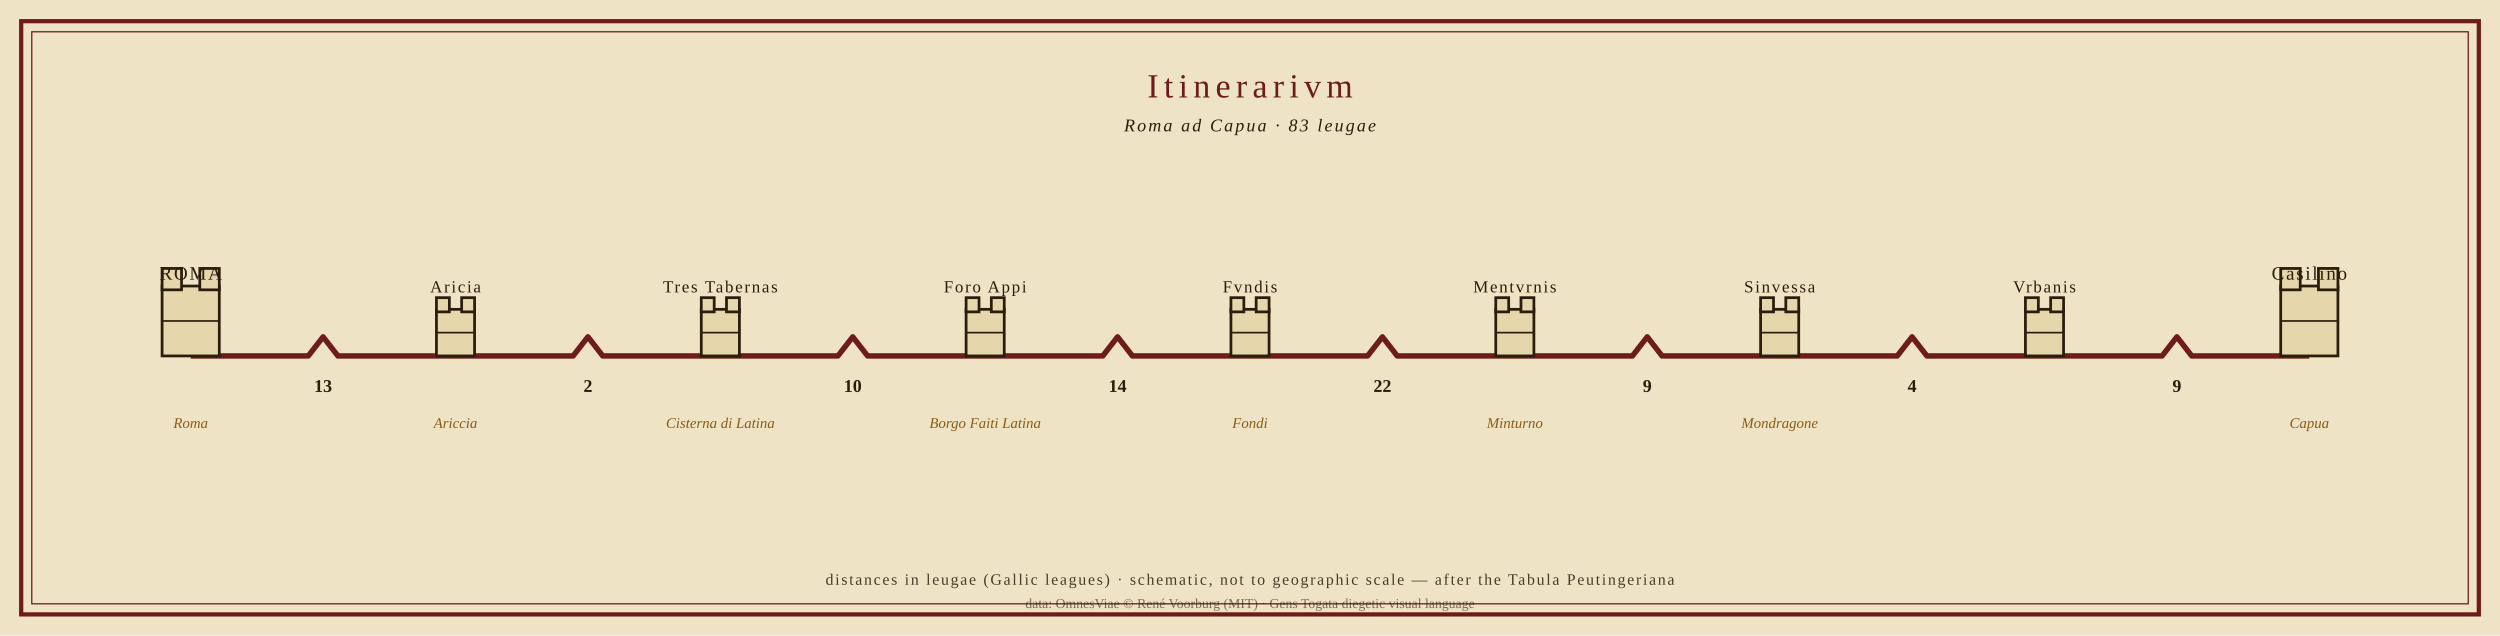
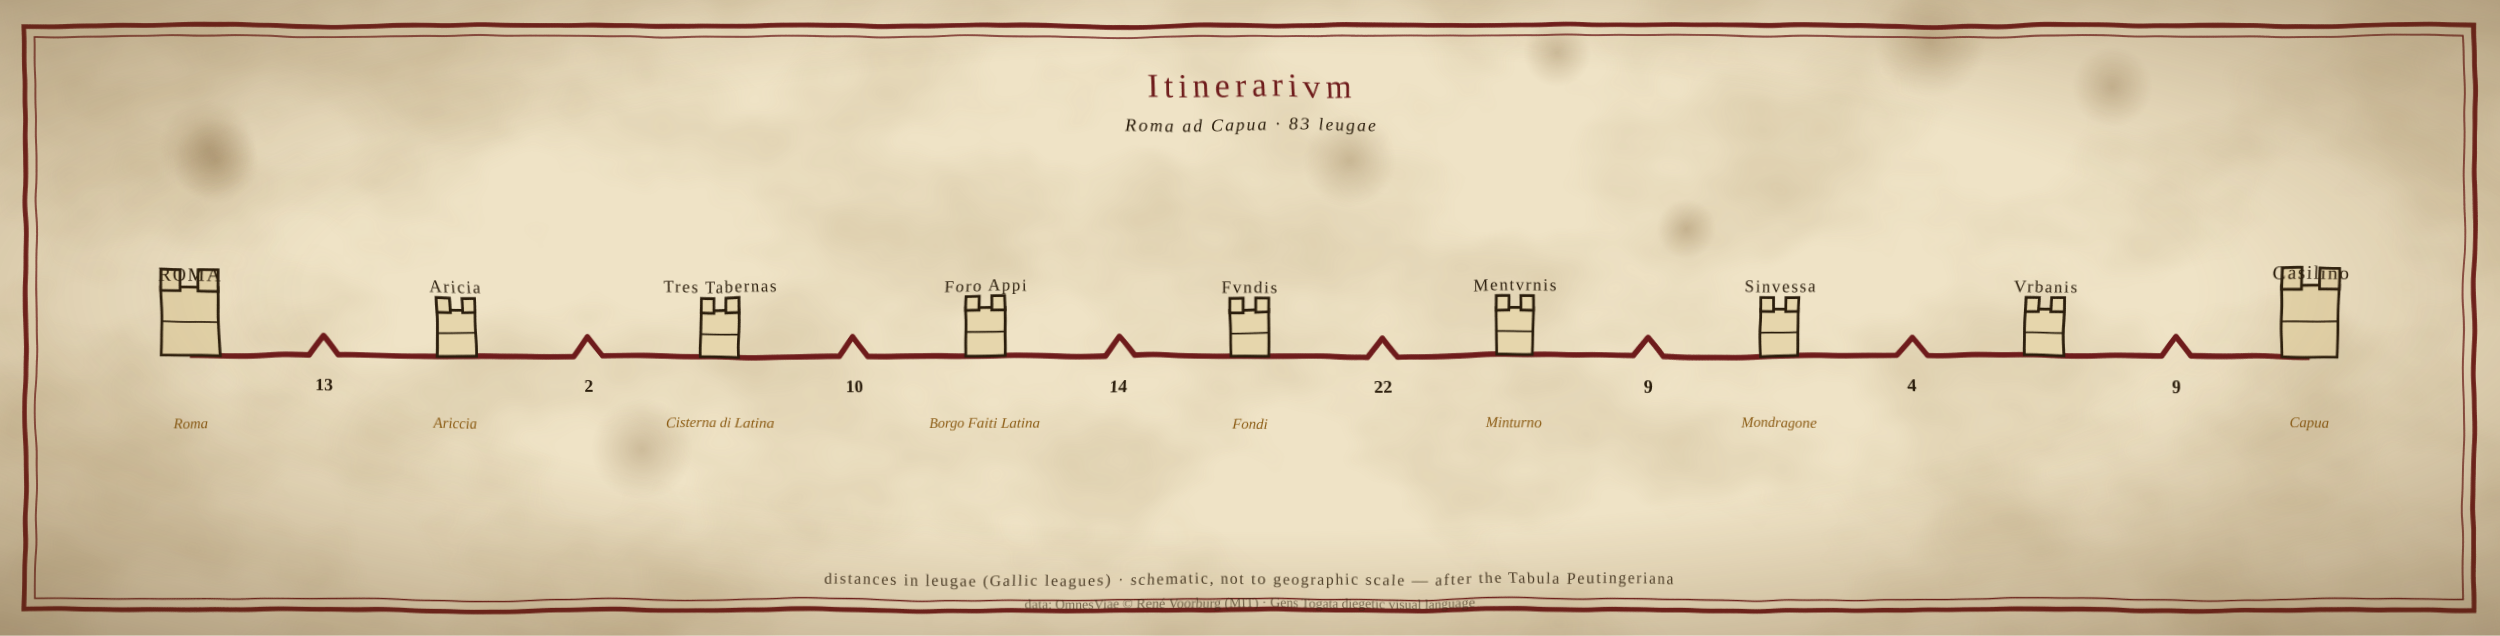
<svg xmlns="http://www.w3.org/2000/svg" viewBox="0 0 1180 300" width="1180" height="300">
  <defs>
    <pattern id="mosaic" width="9" height="9" patternUnits="userSpaceOnUse">
      <rect width="9" height="9" fill="#e6d6ac" />
      <path d="M0 0H9M0 4.5H9M0 0V9M4.5 0V9" stroke="#2a1d0c" stroke-width="0.35" opacity="0.5" />
      <circle cx="4.5" cy="4.5" r="0.5" fill="#2a1d0c" opacity="0.5" />
    </pattern>
    <pattern id="water" width="14" height="7" patternUnits="userSpaceOnUse">
      <rect width="14" height="7" fill="#6f8d7e" />
      <path d="M0 2 q3.5 -2 7 0 t7 0 M0 5 q3.5 -2 7 0 t7 0" fill="none" stroke="#577567" stroke-width="0.7" />
    </pattern>
    <pattern id="garden" width="16" height="16" patternUnits="userSpaceOnUse">
      <rect width="16" height="16" fill="#8a9a62" opacity="0.32" />
      <path d="M4 11 V6 M2.5 8 L4 6 L5.5 8 M12 13 V8 M10.5 10 L12 8 L13.5 10" stroke="#8a9a62" stroke-width="0.8" fill="none" opacity="0.9" />
      <circle cx="9" cy="3" r="0.7" fill="#8a9a62" />
      <circle cx="2" cy="14" r="0.7" fill="#8a9a62" />
    </pattern>
    <pattern id="hypocaust" width="10" height="10" patternUnits="userSpaceOnUse">
      <rect width="10" height="10" fill="#e6d6ac" />
      <rect x="3" y="3" width="4" height="4" fill="none" stroke="#2a1d0c" stroke-width="0.4" opacity="0.6" />
    </pattern>
    <g id="columna">
      <circle r="3.1" fill="#3a2a14" />
      <circle r="1.4" fill="#efe3c6" />
    </g>
+     <filter id="rough" x="-4%" y="-4%" width="108%" height="108%">
+       <feTurbulence type="fractalNoise" baseFrequency="0.013 0.017" numOctaves="3" seed="11" result="n" />
+       <feDisplacementMap in="SourceGraphic" in2="n" scale="2.6" xChannelSelector="R" yChannelSelector="G" />
+     </filter>
+     <filter id="roughmap" x="-4%" y="-4%" width="108%" height="108%">
+       <feTurbulence type="fractalNoise" baseFrequency="0.016 0.02" numOctaves="3" seed="5" result="n" />
+       <feDisplacementMap in="SourceGraphic" in2="n" scale="3.1" xChannelSelector="R" yChannelSelector="G" />
+     </filter>
+     <filter id="mottle">
+       <feTurbulence type="fractalNoise" baseFrequency="0.009 0.013" numOctaves="4" seed="8" result="t" />
+       <feColorMatrix in="t" type="matrix" values="0 0 0 0 0.42  0 0 0 0 0.31  0 0 0 0 0.15  0 0 0 1.4 -0.55" />
+     </filter>
+     <radialGradient id="age" cx="50%" cy="46%" r="75%">
+       <stop offset="50%" stop-color="#6e4a1b" stop-opacity="0" />
+       <stop offset="100%" stop-color="#4e3312" stop-opacity="0.44" />
+     </radialGradient>
+     <radialGradient id="stain" cx="50%" cy="50%" r="50%">
+       <stop offset="0%" stop-color="#6b4a1e" stop-opacity="0.26" />
+       <stop offset="65%" stop-color="#6b4a1e" stop-opacity="0.09" />
+       <stop offset="100%" stop-color="#6b4a1e" stop-opacity="0" />
+     </radialGradient>
  </defs>
  <rect width="1180" height="300" fill="#efe3c6" />
-   <rect x="10" y="10" width="1160" height="280" fill="none" stroke="#6e1b1b" stroke-width="2" />
-   <rect x="15" y="15" width="1150" height="270" fill="none" stroke="#6e1b1b" stroke-width="0.6" />
-   <text x="590.0" y="46" font-family="'Gentium Book Basic','Times New Roman','DejaVu Serif',serif" font-size="16" fill="#6e1b1b" text-anchor="middle" letter-spacing="2.5" style="text-transform:uppercase">Itinerarivm</text>
-   <text x="590.0" y="62" font-family="'Gentium Book Basic','Times New Roman','DejaVu Serif',serif" font-size="8.5" fill="#2a1d0c" text-anchor="middle" font-style="italic" letter-spacing="1">Roma ad Capua · 83 leugae</text>
-   <path d="M 90.0 168.0 L 145.5 168.0 L 152.5 159.0 L 159.5 168.0 L 215.0 168.0 L 270.5 168.0 L 277.5 159.0 L 284.5 168.0 L 340.0 168.0 L 395.5 168.0 L 402.5 159.0 L 409.5 168.0 L 465.0 168.0 L 520.5 168.0 L 527.5 159.0 L 534.5 168.0 L 590.0 168.0 L 645.5 168.0 L 652.5 159.0 L 659.5 168.0 L 715.0 168.0 L 770.5 168.0 L 777.5 159.0 L 784.5 168.0 L 840.0 168.0 L 895.5 168.0 L 902.5 159.0 L 909.5 168.0 L 965.0 168.0 L 1020.5 168.0 L 1027.5 159.0 L 1034.5 168.0 L 1090.0 168.0" fill="none" stroke="#6e1b1b" stroke-width="2.6" stroke-linejoin="round" />
-   <text x="152.5" y="185.0" font-family="'Gentium Book Basic','Times New Roman','DejaVu Serif',serif" font-size="8.5" fill="#2a1d0c" text-anchor="middle" font-weight="bold">13</text>
-   <text x="277.5" y="185.0" font-family="'Gentium Book Basic','Times New Roman','DejaVu Serif',serif" font-size="8.5" fill="#2a1d0c" text-anchor="middle" font-weight="bold">2</text>
-   <text x="402.5" y="185.0" font-family="'Gentium Book Basic','Times New Roman','DejaVu Serif',serif" font-size="8.5" fill="#2a1d0c" text-anchor="middle" font-weight="bold">10</text>
-   <text x="527.5" y="185.0" font-family="'Gentium Book Basic','Times New Roman','DejaVu Serif',serif" font-size="8.5" fill="#2a1d0c" text-anchor="middle" font-weight="bold">14</text>
-   <text x="652.5" y="185.0" font-family="'Gentium Book Basic','Times New Roman','DejaVu Serif',serif" font-size="8.5" fill="#2a1d0c" text-anchor="middle" font-weight="bold">22</text>
-   <text x="777.5" y="185.0" font-family="'Gentium Book Basic','Times New Roman','DejaVu Serif',serif" font-size="8.5" fill="#2a1d0c" text-anchor="middle" font-weight="bold">9</text>
-   <text x="902.5" y="185.0" font-family="'Gentium Book Basic','Times New Roman','DejaVu Serif',serif" font-size="8.5" fill="#2a1d0c" text-anchor="middle" font-weight="bold">4</text>
-   <text x="1027.5" y="185.0" font-family="'Gentium Book Basic','Times New Roman','DejaVu Serif',serif" font-size="8.5" fill="#2a1d0c" text-anchor="middle" font-weight="bold">9</text>
-   <g transform="translate(90.0,168.0)">
-     <rect x="-13.5" y="-33.0" width="27.0" height="33.0" fill="#e6d6ac" stroke="#2a1d0c" stroke-width="1.3" />
-     <rect x="-13.5" y="-41.3" width="9.2" height="10.1" fill="#e6d6ac" stroke="#2a1d0c" stroke-width="1.3" />
-     <rect x="4.3" y="-41.3" width="9.2" height="10.1" fill="#e6d6ac" stroke="#2a1d0c" stroke-width="1.3" />
-     <line x1="-13.5" y1="-16.5" x2="13.5" y2="-16.5" stroke="#2a1d0c" stroke-width="0.8" />
+   <rect width="1180" height="300" filter="url(#mottle)" opacity="0.5" />
+   <circle cx="735" cy="25" r="16" fill="url(#stain)" />
+   <circle cx="303" cy="212" r="24" fill="url(#stain)" />
+   <circle cx="997" cy="41" r="19" fill="url(#stain)" />
+   <circle cx="102" cy="76" r="20" fill="url(#stain)" />
+   <circle cx="98" cy="70" r="23" fill="url(#stain)" />
+   <circle cx="637" cy="76" r="22" fill="url(#stain)" />
+   <circle cx="911" cy="20" r="26" fill="url(#stain)" />
+   <circle cx="796" cy="108" r="14" fill="url(#stain)" />
+   <g filter="url(#roughmap)">
+     <rect x="12" y="12" width="1156" height="276" fill="none" stroke="#6e1b1b" stroke-width="2.2" />
+     <rect x="17" y="17" width="1146" height="266" fill="none" stroke="#6e1b1b" stroke-width="0.7" />
+     <text x="590.0" y="46" font-family="'Gentium Book Basic','Times New Roman','DejaVu Serif',serif" font-size="16" fill="#6e1b1b" text-anchor="middle" letter-spacing="2.5" style="text-transform:uppercase">Itinerarivm</text>
+     <text x="590.0" y="62" font-family="'Gentium Book Basic','Times New Roman','DejaVu Serif',serif" font-size="8.5" fill="#2a1d0c" text-anchor="middle" font-style="italic" letter-spacing="1">Roma ad Capua · 83 leugae</text>
+     <path d="M 90.0 168.0 L 145.5 168.0 L 152.5 159.0 L 159.5 168.0 L 215.0 168.0 L 270.5 168.0 L 277.5 159.0 L 284.5 168.0 L 340.0 168.0 L 395.5 168.0 L 402.5 159.0 L 409.5 168.0 L 465.0 168.0 L 520.5 168.0 L 527.5 159.0 L 534.5 168.0 L 590.0 168.0 L 645.5 168.0 L 652.5 159.0 L 659.5 168.0 L 715.0 168.0 L 770.5 168.0 L 777.5 159.0 L 784.5 168.0 L 840.0 168.0 L 895.5 168.0 L 902.5 159.0 L 909.5 168.0 L 965.0 168.0 L 1020.5 168.0 L 1027.5 159.0 L 1034.5 168.0 L 1090.0 168.0" fill="none" stroke="#6e1b1b" stroke-width="2.6" stroke-linejoin="round" />
+     <text x="152.5" y="185.0" font-family="'Gentium Book Basic','Times New Roman','DejaVu Serif',serif" font-size="8.5" fill="#2a1d0c" text-anchor="middle" font-weight="bold">13</text>
+     <text x="277.5" y="185.0" font-family="'Gentium Book Basic','Times New Roman','DejaVu Serif',serif" font-size="8.5" fill="#2a1d0c" text-anchor="middle" font-weight="bold">2</text>
+     <text x="402.5" y="185.0" font-family="'Gentium Book Basic','Times New Roman','DejaVu Serif',serif" font-size="8.5" fill="#2a1d0c" text-anchor="middle" font-weight="bold">10</text>
+     <text x="527.5" y="185.0" font-family="'Gentium Book Basic','Times New Roman','DejaVu Serif',serif" font-size="8.5" fill="#2a1d0c" text-anchor="middle" font-weight="bold">14</text>
+     <text x="652.5" y="185.0" font-family="'Gentium Book Basic','Times New Roman','DejaVu Serif',serif" font-size="8.5" fill="#2a1d0c" text-anchor="middle" font-weight="bold">22</text>
+     <text x="777.5" y="185.0" font-family="'Gentium Book Basic','Times New Roman','DejaVu Serif',serif" font-size="8.5" fill="#2a1d0c" text-anchor="middle" font-weight="bold">9</text>
+     <text x="902.5" y="185.0" font-family="'Gentium Book Basic','Times New Roman','DejaVu Serif',serif" font-size="8.5" fill="#2a1d0c" text-anchor="middle" font-weight="bold">4</text>
+     <text x="1027.5" y="185.0" font-family="'Gentium Book Basic','Times New Roman','DejaVu Serif',serif" font-size="8.5" fill="#2a1d0c" text-anchor="middle" font-weight="bold">9</text>
+     <g transform="translate(90.0,168.0)">
+       <rect x="-13.5" y="-33.0" width="27.0" height="33.0" fill="#e6d6ac" stroke="#2a1d0c" stroke-width="1.3" />
+       <rect x="-13.5" y="-41.3" width="9.2" height="10.1" fill="#e6d6ac" stroke="#2a1d0c" stroke-width="1.3" />
+       <rect x="4.3" y="-41.3" width="9.2" height="10.1" fill="#e6d6ac" stroke="#2a1d0c" stroke-width="1.3" />
+       <line x1="-13.5" y1="-16.5" x2="13.5" y2="-16.5" stroke="#2a1d0c" stroke-width="0.8" />
+     </g>
+     <text x="90.0" y="132.0" font-family="'Gentium Book Basic','Times New Roman','DejaVu Serif',serif" font-size="9" fill="#2a1d0c" text-anchor="middle" letter-spacing="0.8">ROMA</text>
+     <text x="90.0" y="202.0" font-family="'Gentium Book Basic','Times New Roman','DejaVu Serif',serif" font-size="7" fill="#8a5a12" text-anchor="middle" font-style="italic">Roma</text>
+     <g transform="translate(215.0,168.0)">
+       <rect x="-9.0" y="-22.0" width="18.0" height="22.0" fill="#e6d6ac" stroke="#2a1d0c" stroke-width="1.3" />
+       <rect x="-9.0" y="-27.5" width="6.1" height="6.7" fill="#e6d6ac" stroke="#2a1d0c" stroke-width="1.3" />
+       <rect x="2.9" y="-27.5" width="6.1" height="6.7" fill="#e6d6ac" stroke="#2a1d0c" stroke-width="1.3" />
+       <line x1="-9.0" y1="-11.0" x2="9.0" y2="-11.0" stroke="#2a1d0c" stroke-width="0.8" />
+     </g>
+     <text x="215.0" y="138.0" font-family="'Gentium Book Basic','Times New Roman','DejaVu Serif',serif" font-size="8" fill="#2a1d0c" text-anchor="middle" letter-spacing="0.8">Aricia</text>
+     <text x="215.0" y="202.0" font-family="'Gentium Book Basic','Times New Roman','DejaVu Serif',serif" font-size="7" fill="#8a5a12" text-anchor="middle" font-style="italic">Ariccia</text>
+     <g transform="translate(340.0,168.0)">
+       <rect x="-9.0" y="-22.0" width="18.0" height="22.0" fill="#e6d6ac" stroke="#2a1d0c" stroke-width="1.3" />
+       <rect x="-9.0" y="-27.5" width="6.1" height="6.7" fill="#e6d6ac" stroke="#2a1d0c" stroke-width="1.3" />
+       <rect x="2.9" y="-27.5" width="6.1" height="6.7" fill="#e6d6ac" stroke="#2a1d0c" stroke-width="1.3" />
+       <line x1="-9.0" y1="-11.0" x2="9.0" y2="-11.0" stroke="#2a1d0c" stroke-width="0.8" />
+     </g>
+     <text x="340.0" y="138.0" font-family="'Gentium Book Basic','Times New Roman','DejaVu Serif',serif" font-size="8" fill="#2a1d0c" text-anchor="middle" letter-spacing="0.8">Tres Tabernas</text>
+     <text x="340.0" y="202.0" font-family="'Gentium Book Basic','Times New Roman','DejaVu Serif',serif" font-size="7" fill="#8a5a12" text-anchor="middle" font-style="italic">Cisterna di Latina</text>
+     <g transform="translate(465.0,168.0)">
+       <rect x="-9.0" y="-22.0" width="18.0" height="22.0" fill="#e6d6ac" stroke="#2a1d0c" stroke-width="1.3" />
+       <rect x="-9.0" y="-27.5" width="6.1" height="6.7" fill="#e6d6ac" stroke="#2a1d0c" stroke-width="1.3" />
+       <rect x="2.9" y="-27.5" width="6.1" height="6.7" fill="#e6d6ac" stroke="#2a1d0c" stroke-width="1.3" />
+       <line x1="-9.0" y1="-11.0" x2="9.0" y2="-11.0" stroke="#2a1d0c" stroke-width="0.8" />
+     </g>
+     <text x="465.0" y="138.0" font-family="'Gentium Book Basic','Times New Roman','DejaVu Serif',serif" font-size="8" fill="#2a1d0c" text-anchor="middle" letter-spacing="0.8">Foro Appi</text>
+     <text x="465.0" y="202.0" font-family="'Gentium Book Basic','Times New Roman','DejaVu Serif',serif" font-size="7" fill="#8a5a12" text-anchor="middle" font-style="italic">Borgo Faiti Latina</text>
+     <g transform="translate(590.0,168.0)">
+       <rect x="-9.0" y="-22.0" width="18.0" height="22.0" fill="#e6d6ac" stroke="#2a1d0c" stroke-width="1.3" />
+       <rect x="-9.0" y="-27.5" width="6.1" height="6.7" fill="#e6d6ac" stroke="#2a1d0c" stroke-width="1.3" />
+       <rect x="2.9" y="-27.5" width="6.1" height="6.7" fill="#e6d6ac" stroke="#2a1d0c" stroke-width="1.3" />
+       <line x1="-9.0" y1="-11.0" x2="9.0" y2="-11.0" stroke="#2a1d0c" stroke-width="0.8" />
+     </g>
+     <text x="590.0" y="138.0" font-family="'Gentium Book Basic','Times New Roman','DejaVu Serif',serif" font-size="8" fill="#2a1d0c" text-anchor="middle" letter-spacing="0.8">Fvndis</text>
+     <text x="590.0" y="202.0" font-family="'Gentium Book Basic','Times New Roman','DejaVu Serif',serif" font-size="7" fill="#8a5a12" text-anchor="middle" font-style="italic">Fondi</text>
+     <g transform="translate(715.0,168.0)">
+       <rect x="-9.0" y="-22.0" width="18.0" height="22.0" fill="#e6d6ac" stroke="#2a1d0c" stroke-width="1.3" />
+       <rect x="-9.0" y="-27.5" width="6.1" height="6.7" fill="#e6d6ac" stroke="#2a1d0c" stroke-width="1.3" />
+       <rect x="2.9" y="-27.5" width="6.1" height="6.7" fill="#e6d6ac" stroke="#2a1d0c" stroke-width="1.3" />
+       <line x1="-9.0" y1="-11.0" x2="9.0" y2="-11.0" stroke="#2a1d0c" stroke-width="0.8" />
+     </g>
+     <text x="715.0" y="138.0" font-family="'Gentium Book Basic','Times New Roman','DejaVu Serif',serif" font-size="8" fill="#2a1d0c" text-anchor="middle" letter-spacing="0.8">Mentvrnis</text>
+     <text x="715.0" y="202.0" font-family="'Gentium Book Basic','Times New Roman','DejaVu Serif',serif" font-size="7" fill="#8a5a12" text-anchor="middle" font-style="italic">Minturno</text>
+     <g transform="translate(840.0,168.0)">
+       <rect x="-9.0" y="-22.0" width="18.0" height="22.0" fill="#e6d6ac" stroke="#2a1d0c" stroke-width="1.3" />
+       <rect x="-9.0" y="-27.5" width="6.1" height="6.7" fill="#e6d6ac" stroke="#2a1d0c" stroke-width="1.3" />
+       <rect x="2.9" y="-27.5" width="6.1" height="6.7" fill="#e6d6ac" stroke="#2a1d0c" stroke-width="1.3" />
+       <line x1="-9.0" y1="-11.0" x2="9.0" y2="-11.0" stroke="#2a1d0c" stroke-width="0.8" />
+     </g>
+     <text x="840.0" y="138.0" font-family="'Gentium Book Basic','Times New Roman','DejaVu Serif',serif" font-size="8" fill="#2a1d0c" text-anchor="middle" letter-spacing="0.8">Sinvessa</text>
+     <text x="840.0" y="202.0" font-family="'Gentium Book Basic','Times New Roman','DejaVu Serif',serif" font-size="7" fill="#8a5a12" text-anchor="middle" font-style="italic">Mondragone</text>
+     <g transform="translate(965.0,168.0)">
+       <rect x="-9.0" y="-22.0" width="18.0" height="22.0" fill="#e6d6ac" stroke="#2a1d0c" stroke-width="1.3" />
+       <rect x="-9.0" y="-27.5" width="6.1" height="6.7" fill="#e6d6ac" stroke="#2a1d0c" stroke-width="1.3" />
+       <rect x="2.9" y="-27.5" width="6.1" height="6.7" fill="#e6d6ac" stroke="#2a1d0c" stroke-width="1.3" />
+       <line x1="-9.0" y1="-11.0" x2="9.0" y2="-11.0" stroke="#2a1d0c" stroke-width="0.8" />
+     </g>
+     <text x="965.0" y="138.0" font-family="'Gentium Book Basic','Times New Roman','DejaVu Serif',serif" font-size="8" fill="#2a1d0c" text-anchor="middle" letter-spacing="0.8">Vrbanis</text>
+     <g transform="translate(1090.0,168.0)">
+       <rect x="-13.5" y="-33.0" width="27.0" height="33.0" fill="#e6d6ac" stroke="#2a1d0c" stroke-width="1.3" />
+       <rect x="-13.5" y="-41.3" width="9.2" height="10.1" fill="#e6d6ac" stroke="#2a1d0c" stroke-width="1.3" />
+       <rect x="4.3" y="-41.3" width="9.2" height="10.1" fill="#e6d6ac" stroke="#2a1d0c" stroke-width="1.3" />
+       <line x1="-13.5" y1="-16.5" x2="13.5" y2="-16.5" stroke="#2a1d0c" stroke-width="0.8" />
+     </g>
+     <text x="1090.0" y="132.0" font-family="'Gentium Book Basic','Times New Roman','DejaVu Serif',serif" font-size="9" fill="#2a1d0c" text-anchor="middle" letter-spacing="0.8">Casilino</text>
+     <text x="1090.0" y="202.0" font-family="'Gentium Book Basic','Times New Roman','DejaVu Serif',serif" font-size="7" fill="#8a5a12" text-anchor="middle" font-style="italic">Capua</text>
+     <text x="590.0" y="276" font-family="'Gentium Book Basic','Times New Roman','DejaVu Serif',serif" font-size="7.5" fill="#2a1d0c" text-anchor="middle" letter-spacing="0.8" opacity="0.85">distances in leugae (Gallic leagues) · schematic, not to geographic scale — after the Tabula Peutingeriana</text>
+     <text x="590.0" y="287" font-family="'Gentium Book Basic','Times New Roman','DejaVu Serif',serif" font-size="6.5" fill="#2a1d0c" text-anchor="middle" opacity="0.6">data: OmnesViae © René Voorburg (MIT) · Gens Togata diegetic visual language</text>
  </g>
-   <text x="90.0" y="132.0" font-family="'Gentium Book Basic','Times New Roman','DejaVu Serif',serif" font-size="9" fill="#2a1d0c" text-anchor="middle" letter-spacing="0.8">ROMA</text>
-   <text x="90.0" y="202.0" font-family="'Gentium Book Basic','Times New Roman','DejaVu Serif',serif" font-size="7" fill="#8a5a12" text-anchor="middle" font-style="italic">Roma</text>
-   <g transform="translate(215.0,168.0)">
-     <rect x="-9.0" y="-22.0" width="18.0" height="22.0" fill="#e6d6ac" stroke="#2a1d0c" stroke-width="1.3" />
-     <rect x="-9.0" y="-27.5" width="6.1" height="6.7" fill="#e6d6ac" stroke="#2a1d0c" stroke-width="1.3" />
-     <rect x="2.9" y="-27.5" width="6.1" height="6.7" fill="#e6d6ac" stroke="#2a1d0c" stroke-width="1.3" />
-     <line x1="-9.0" y1="-11.0" x2="9.0" y2="-11.0" stroke="#2a1d0c" stroke-width="0.8" />
-   </g>
-   <text x="215.0" y="138.0" font-family="'Gentium Book Basic','Times New Roman','DejaVu Serif',serif" font-size="8" fill="#2a1d0c" text-anchor="middle" letter-spacing="0.8">Aricia</text>
-   <text x="215.0" y="202.0" font-family="'Gentium Book Basic','Times New Roman','DejaVu Serif',serif" font-size="7" fill="#8a5a12" text-anchor="middle" font-style="italic">Ariccia</text>
-   <g transform="translate(340.0,168.0)">
-     <rect x="-9.0" y="-22.0" width="18.0" height="22.0" fill="#e6d6ac" stroke="#2a1d0c" stroke-width="1.3" />
-     <rect x="-9.0" y="-27.5" width="6.1" height="6.7" fill="#e6d6ac" stroke="#2a1d0c" stroke-width="1.3" />
-     <rect x="2.9" y="-27.5" width="6.1" height="6.7" fill="#e6d6ac" stroke="#2a1d0c" stroke-width="1.3" />
-     <line x1="-9.0" y1="-11.0" x2="9.0" y2="-11.0" stroke="#2a1d0c" stroke-width="0.8" />
-   </g>
-   <text x="340.0" y="138.0" font-family="'Gentium Book Basic','Times New Roman','DejaVu Serif',serif" font-size="8" fill="#2a1d0c" text-anchor="middle" letter-spacing="0.8">Tres Tabernas</text>
-   <text x="340.0" y="202.0" font-family="'Gentium Book Basic','Times New Roman','DejaVu Serif',serif" font-size="7" fill="#8a5a12" text-anchor="middle" font-style="italic">Cisterna di Latina</text>
-   <g transform="translate(465.0,168.0)">
-     <rect x="-9.0" y="-22.0" width="18.0" height="22.0" fill="#e6d6ac" stroke="#2a1d0c" stroke-width="1.3" />
-     <rect x="-9.0" y="-27.5" width="6.1" height="6.7" fill="#e6d6ac" stroke="#2a1d0c" stroke-width="1.3" />
-     <rect x="2.9" y="-27.5" width="6.1" height="6.7" fill="#e6d6ac" stroke="#2a1d0c" stroke-width="1.3" />
-     <line x1="-9.0" y1="-11.0" x2="9.0" y2="-11.0" stroke="#2a1d0c" stroke-width="0.8" />
-   </g>
-   <text x="465.0" y="138.0" font-family="'Gentium Book Basic','Times New Roman','DejaVu Serif',serif" font-size="8" fill="#2a1d0c" text-anchor="middle" letter-spacing="0.8">Foro Appi</text>
-   <text x="465.0" y="202.0" font-family="'Gentium Book Basic','Times New Roman','DejaVu Serif',serif" font-size="7" fill="#8a5a12" text-anchor="middle" font-style="italic">Borgo Faiti Latina</text>
-   <g transform="translate(590.0,168.0)">
-     <rect x="-9.0" y="-22.0" width="18.0" height="22.0" fill="#e6d6ac" stroke="#2a1d0c" stroke-width="1.3" />
-     <rect x="-9.0" y="-27.5" width="6.1" height="6.7" fill="#e6d6ac" stroke="#2a1d0c" stroke-width="1.3" />
-     <rect x="2.9" y="-27.5" width="6.1" height="6.7" fill="#e6d6ac" stroke="#2a1d0c" stroke-width="1.3" />
-     <line x1="-9.0" y1="-11.0" x2="9.0" y2="-11.0" stroke="#2a1d0c" stroke-width="0.8" />
-   </g>
-   <text x="590.0" y="138.0" font-family="'Gentium Book Basic','Times New Roman','DejaVu Serif',serif" font-size="8" fill="#2a1d0c" text-anchor="middle" letter-spacing="0.8">Fvndis</text>
-   <text x="590.0" y="202.0" font-family="'Gentium Book Basic','Times New Roman','DejaVu Serif',serif" font-size="7" fill="#8a5a12" text-anchor="middle" font-style="italic">Fondi</text>
-   <g transform="translate(715.0,168.0)">
-     <rect x="-9.0" y="-22.0" width="18.0" height="22.0" fill="#e6d6ac" stroke="#2a1d0c" stroke-width="1.3" />
-     <rect x="-9.0" y="-27.5" width="6.1" height="6.7" fill="#e6d6ac" stroke="#2a1d0c" stroke-width="1.3" />
-     <rect x="2.9" y="-27.5" width="6.1" height="6.7" fill="#e6d6ac" stroke="#2a1d0c" stroke-width="1.3" />
-     <line x1="-9.0" y1="-11.0" x2="9.0" y2="-11.0" stroke="#2a1d0c" stroke-width="0.8" />
-   </g>
-   <text x="715.0" y="138.0" font-family="'Gentium Book Basic','Times New Roman','DejaVu Serif',serif" font-size="8" fill="#2a1d0c" text-anchor="middle" letter-spacing="0.8">Mentvrnis</text>
-   <text x="715.0" y="202.0" font-family="'Gentium Book Basic','Times New Roman','DejaVu Serif',serif" font-size="7" fill="#8a5a12" text-anchor="middle" font-style="italic">Minturno</text>
-   <g transform="translate(840.0,168.0)">
-     <rect x="-9.0" y="-22.0" width="18.0" height="22.0" fill="#e6d6ac" stroke="#2a1d0c" stroke-width="1.3" />
-     <rect x="-9.0" y="-27.5" width="6.1" height="6.7" fill="#e6d6ac" stroke="#2a1d0c" stroke-width="1.3" />
-     <rect x="2.9" y="-27.5" width="6.1" height="6.7" fill="#e6d6ac" stroke="#2a1d0c" stroke-width="1.3" />
-     <line x1="-9.0" y1="-11.0" x2="9.0" y2="-11.0" stroke="#2a1d0c" stroke-width="0.8" />
-   </g>
-   <text x="840.0" y="138.0" font-family="'Gentium Book Basic','Times New Roman','DejaVu Serif',serif" font-size="8" fill="#2a1d0c" text-anchor="middle" letter-spacing="0.8">Sinvessa</text>
-   <text x="840.0" y="202.0" font-family="'Gentium Book Basic','Times New Roman','DejaVu Serif',serif" font-size="7" fill="#8a5a12" text-anchor="middle" font-style="italic">Mondragone</text>
-   <g transform="translate(965.0,168.0)">
-     <rect x="-9.0" y="-22.0" width="18.0" height="22.0" fill="#e6d6ac" stroke="#2a1d0c" stroke-width="1.3" />
-     <rect x="-9.0" y="-27.5" width="6.1" height="6.7" fill="#e6d6ac" stroke="#2a1d0c" stroke-width="1.3" />
-     <rect x="2.9" y="-27.5" width="6.1" height="6.7" fill="#e6d6ac" stroke="#2a1d0c" stroke-width="1.3" />
-     <line x1="-9.0" y1="-11.0" x2="9.0" y2="-11.0" stroke="#2a1d0c" stroke-width="0.8" />
-   </g>
-   <text x="965.0" y="138.0" font-family="'Gentium Book Basic','Times New Roman','DejaVu Serif',serif" font-size="8" fill="#2a1d0c" text-anchor="middle" letter-spacing="0.8">Vrbanis</text>
-   <g transform="translate(1090.0,168.0)">
-     <rect x="-13.5" y="-33.0" width="27.0" height="33.0" fill="#e6d6ac" stroke="#2a1d0c" stroke-width="1.3" />
-     <rect x="-13.5" y="-41.3" width="9.2" height="10.1" fill="#e6d6ac" stroke="#2a1d0c" stroke-width="1.3" />
-     <rect x="4.3" y="-41.3" width="9.2" height="10.1" fill="#e6d6ac" stroke="#2a1d0c" stroke-width="1.3" />
-     <line x1="-13.5" y1="-16.5" x2="13.5" y2="-16.5" stroke="#2a1d0c" stroke-width="0.8" />
-   </g>
-   <text x="1090.0" y="132.0" font-family="'Gentium Book Basic','Times New Roman','DejaVu Serif',serif" font-size="9" fill="#2a1d0c" text-anchor="middle" letter-spacing="0.8">Casilino</text>
-   <text x="1090.0" y="202.0" font-family="'Gentium Book Basic','Times New Roman','DejaVu Serif',serif" font-size="7" fill="#8a5a12" text-anchor="middle" font-style="italic">Capua</text>
-   <text x="590.0" y="276" font-family="'Gentium Book Basic','Times New Roman','DejaVu Serif',serif" font-size="7.5" fill="#2a1d0c" text-anchor="middle" letter-spacing="0.8" opacity="0.85">distances in leugae (Gallic leagues) · schematic, not to geographic scale — after the Tabula Peutingeriana</text>
-   <text x="590.0" y="287" font-family="'Gentium Book Basic','Times New Roman','DejaVu Serif',serif" font-size="6.5" fill="#2a1d0c" text-anchor="middle" opacity="0.6">data: OmnesViae © René Voorburg (MIT) · Gens Togata diegetic visual language</text>
+   <rect width="1180" height="300" fill="url(#age)" />
</svg>
